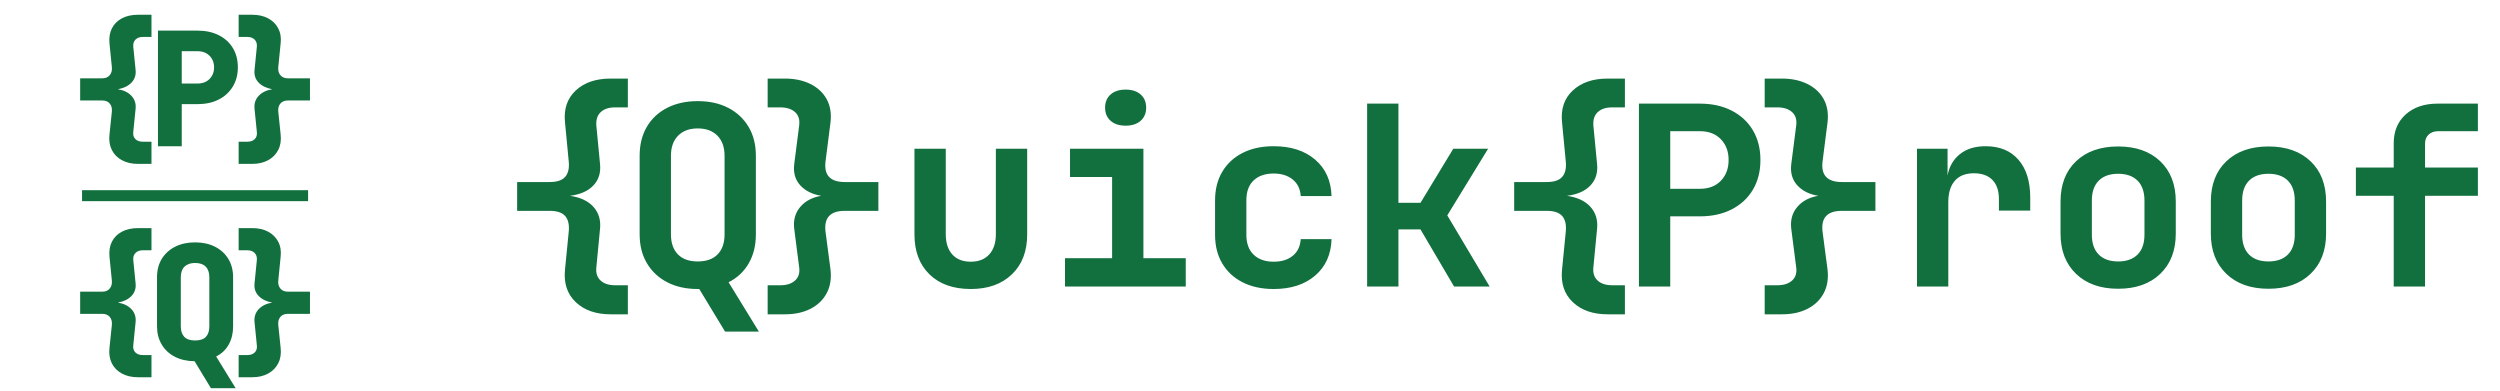
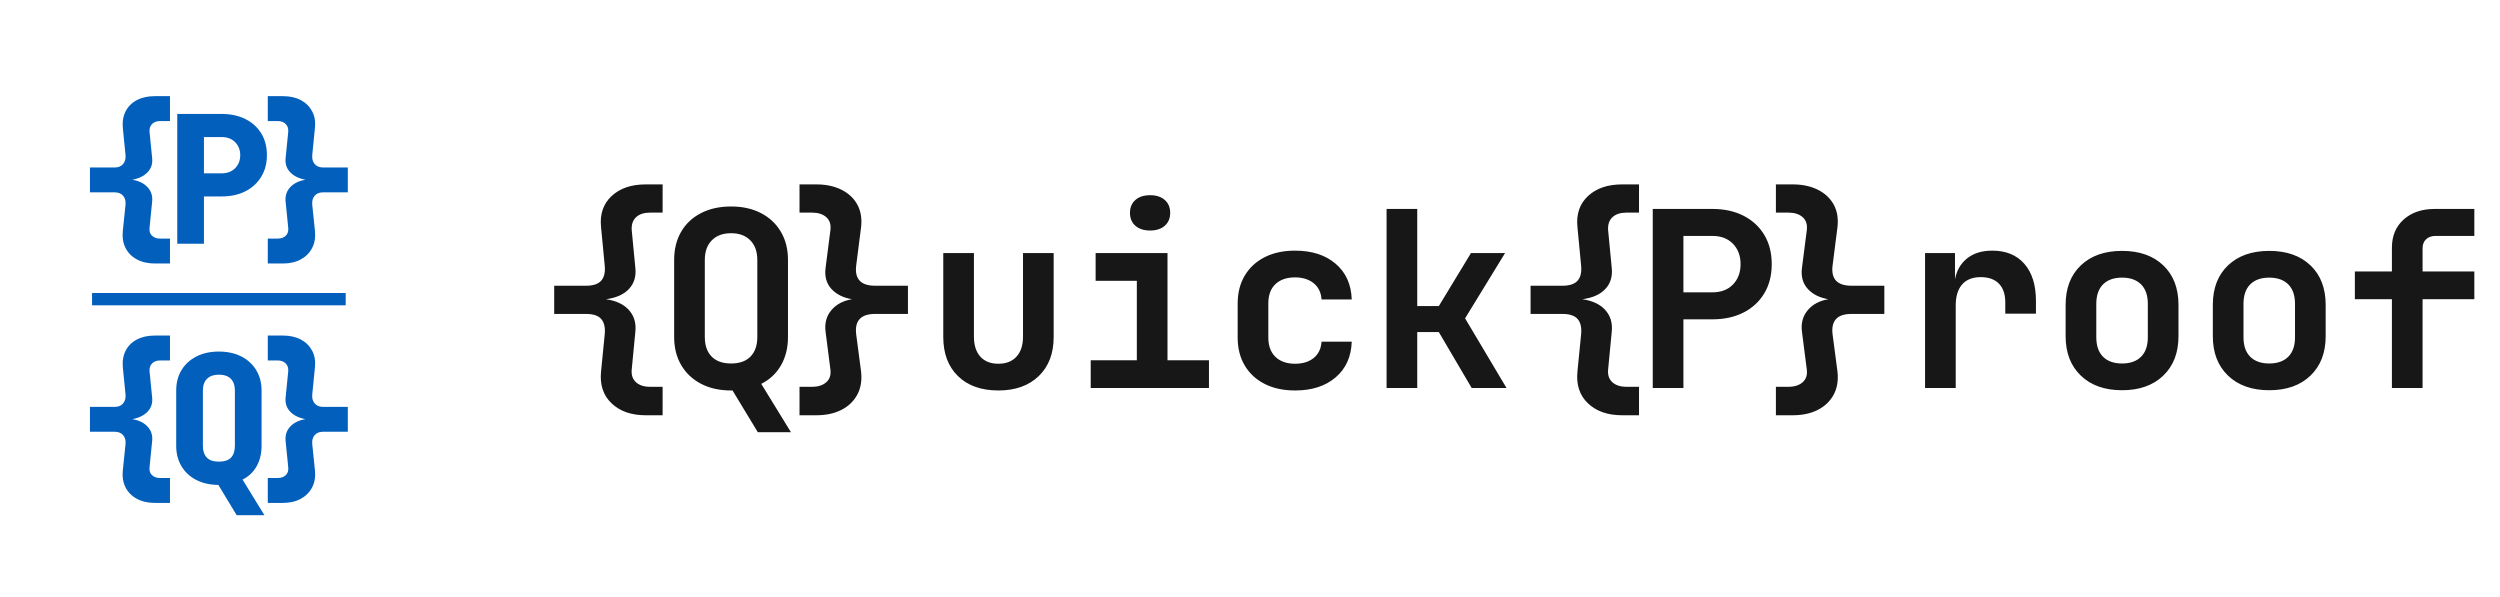
- <svg xmlns="http://www.w3.org/2000/svg" width="410.12" height="64" viewBox="0 0 410.12 64">
-   <g transform="scale(1)">
-     <path d="M22.64 26.886Q21.106 26.886 19.988 26.275Q18.87 25.664 18.337 24.585Q17.804 23.506 17.96 22.076L18.35 18.306Q18.428 17.474 17.999 16.98Q17.57 16.486 16.79 16.486H13.15V12.846H16.79Q17.57 12.846 17.999 12.339Q18.428 11.832 18.35 11.026L17.96 7.1Q17.83 5.696 18.363 4.643Q18.896 3.59 20.001 3.005Q21.106 2.42 22.64 2.42H24.85V6.06H23.42Q22.666 6.06 22.237 6.489Q21.808 6.918 21.86 7.62L22.25 11.546Q22.354 12.742 21.561 13.561Q20.768 14.38 19.338 14.64Q20.768 14.874 21.561 15.719Q22.354 16.564 22.25 17.786L21.86 21.686Q21.782 22.388 22.211 22.817Q22.64 23.246 23.42 23.246H24.85V26.886Z M25.916 24.0V5.02H32.39Q34.392 5.02 35.887 5.774Q37.382 6.528 38.201 7.88Q39.02 9.232 39.02 11.052Q39.02 12.846 38.188 14.211Q37.356 15.576 35.874 16.33Q34.392 17.084 32.39 17.084H29.816V24.0ZM29.816 13.704H32.39Q33.638 13.704 34.379 12.95Q35.12 12.196 35.12 11.052Q35.12 9.908 34.379 9.154Q33.638 8.4 32.39 8.4H29.816Z M39.15 26.886V23.246H40.58Q41.36 23.246 41.789 22.817Q42.218 22.388 42.14 21.686L41.75 17.786Q41.646 16.564 42.439 15.719Q43.232 14.874 44.662 14.64Q43.232 14.38 42.439 13.561Q41.646 12.742 41.75 11.546L42.14 7.62Q42.192 6.918 41.763 6.489Q41.334 6.06 40.58 6.06H39.15V2.42H41.36Q42.894 2.42 43.986 3.005Q45.078 3.59 45.637 4.643Q46.196 5.696 46.04 7.1L45.65 11.026Q45.572 11.832 46.001 12.339Q46.43 12.846 47.21 12.846H50.85V16.486H47.21Q46.43 16.486 46.001 16.98Q45.572 17.474 45.65 18.306L46.04 22.076Q46.196 23.506 45.65 24.585Q45.104 25.664 43.999 26.275Q42.894 26.886 41.36 26.886Z" fill="#12703f" />
-     <path d="M22.64 61.886Q21.106 61.886 19.988 61.275Q18.87 60.664 18.337 59.585Q17.804 58.506 17.96 57.076L18.35 53.306Q18.428 52.474 17.999 51.98Q17.57 51.486 16.79 51.486H13.15V47.846H16.79Q17.57 47.846 17.999 47.339Q18.428 46.832 18.35 46.026L17.96 42.1Q17.83 40.696 18.363 39.643Q18.896 38.59 20.001 38.005Q21.106 37.42 22.64 37.42H24.85V41.06H23.42Q22.666 41.06 22.237 41.489Q21.808 41.918 21.86 42.62L22.25 46.546Q22.354 47.742 21.561 48.561Q20.768 49.38 19.338 49.64Q20.768 49.874 21.561 50.719Q22.354 51.564 22.25 52.786L21.86 56.686Q21.782 57.388 22.211 57.817Q22.64 58.246 23.42 58.246H24.85V61.886Z M34.6 63.68 31.922 59.26Q30.05 59.234 28.672 58.519Q27.294 57.804 26.527 56.517Q25.76 55.23 25.76 53.54V45.48Q25.76 43.738 26.54 42.464Q27.32 41.19 28.724 40.475Q30.128 39.76 32.0 39.76Q33.872 39.76 35.276 40.475Q36.68 41.19 37.46 42.477Q38.24 43.764 38.24 45.48V53.54Q38.24 55.23 37.525 56.517Q36.81 57.804 35.458 58.48L38.656 63.68ZM32.0 55.854Q33.222 55.854 33.781 55.256Q34.34 54.658 34.34 53.54V45.48Q34.34 44.336 33.742 43.738Q33.144 43.14 32.0 43.14Q30.882 43.14 30.271 43.738Q29.66 44.336 29.66 45.48V53.54Q29.66 54.658 30.232 55.256Q30.804 55.854 32.0 55.854Z M39.15 61.886V58.246H40.58Q41.36 58.246 41.789 57.817Q42.218 57.388 42.14 56.686L41.75 52.786Q41.646 51.564 42.439 50.719Q43.232 49.874 44.662 49.64Q43.232 49.38 42.439 48.561Q41.646 47.742 41.75 46.546L42.14 42.62Q42.192 41.918 41.763 41.489Q41.334 41.06 40.58 41.06H39.15V37.42H41.36Q42.894 37.42 43.986 38.005Q45.078 38.59 45.637 39.643Q46.196 40.696 46.04 42.1L45.65 46.026Q45.572 46.832 46.001 47.339Q46.43 47.846 47.21 47.846H50.85V51.486H47.21Q46.43 51.486 46.001 51.98Q45.572 52.474 45.65 53.306L46.04 57.076Q46.196 58.506 45.65 59.585Q45.104 60.664 43.999 61.275Q42.894 61.886 41.36 61.886Z" fill="#12703f" />
-     <path d="M 13.46 31.2 h 37.08 v 1.8 h -37.08 Z" fill="#12703f" />
+ <svg xmlns="http://www.w3.org/2000/svg" width="502.55" height="120" viewBox="0 0 502.55 120">
+   <g transform="translate(0 16) scale(1.375)">
+     <path d="M22.64 26.886Q21.106 26.886 19.988 26.275Q18.87 25.664 18.337 24.585Q17.804 23.506 17.96 22.076L18.35 18.306Q18.428 17.474 17.999 16.98Q17.57 16.486 16.79 16.486H13.15V12.846H16.79Q17.57 12.846 17.999 12.339Q18.428 11.832 18.35 11.026L17.96 7.1Q17.83 5.696 18.363 4.643Q18.896 3.59 20.001 3.005Q21.106 2.42 22.64 2.42H24.85V6.06H23.42Q22.666 6.06 22.237 6.489Q21.808 6.918 21.86 7.62L22.25 11.546Q22.354 12.742 21.561 13.561Q20.768 14.38 19.338 14.64Q20.768 14.874 21.561 15.719Q22.354 16.564 22.25 17.786L21.86 21.686Q21.782 22.388 22.211 22.817Q22.64 23.246 23.42 23.246H24.85V26.886Z M25.916 24.0V5.02H32.39Q34.392 5.02 35.887 5.774Q37.382 6.528 38.201 7.88Q39.02 9.232 39.02 11.052Q39.02 12.846 38.188 14.211Q37.356 15.576 35.874 16.33Q34.392 17.084 32.39 17.084H29.816V24.0ZM29.816 13.704H32.39Q33.638 13.704 34.379 12.95Q35.12 12.196 35.12 11.052Q35.12 9.908 34.379 9.154Q33.638 8.4 32.39 8.4H29.816Z M39.15 26.886V23.246H40.58Q41.36 23.246 41.789 22.817Q42.218 22.388 42.14 21.686L41.75 17.786Q41.646 16.564 42.439 15.719Q43.232 14.874 44.662 14.64Q43.232 14.38 42.439 13.561Q41.646 12.742 41.75 11.546L42.14 7.62Q42.192 6.918 41.763 6.489Q41.334 6.06 40.58 6.06H39.15V2.42H41.36Q42.894 2.42 43.986 3.005Q45.078 3.59 45.637 4.643Q46.196 5.696 46.04 7.1L45.65 11.026Q45.572 11.832 46.001 12.339Q46.43 12.846 47.21 12.846H50.85V16.486H47.21Q46.43 16.486 46.001 16.98Q45.572 17.474 45.65 18.306L46.04 22.076Q46.196 23.506 45.65 24.585Q45.104 25.664 43.999 26.275Q42.894 26.886 41.36 26.886Z" fill="#025fbc" />
+     <path d="M22.64 61.886Q21.106 61.886 19.988 61.275Q18.87 60.664 18.337 59.585Q17.804 58.506 17.96 57.076L18.35 53.306Q18.428 52.474 17.999 51.98Q17.57 51.486 16.79 51.486H13.15V47.846H16.79Q17.57 47.846 17.999 47.339Q18.428 46.832 18.35 46.026L17.96 42.1Q17.83 40.696 18.363 39.643Q18.896 38.59 20.001 38.005Q21.106 37.42 22.64 37.42H24.85V41.06H23.42Q22.666 41.06 22.237 41.489Q21.808 41.918 21.86 42.62L22.25 46.546Q22.354 47.742 21.561 48.561Q20.768 49.38 19.338 49.64Q20.768 49.874 21.561 50.719Q22.354 51.564 22.25 52.786L21.86 56.686Q21.782 57.388 22.211 57.817Q22.64 58.246 23.42 58.246H24.85V61.886Z M34.6 63.68 31.922 59.26Q30.05 59.234 28.672 58.519Q27.294 57.804 26.527 56.517Q25.76 55.23 25.76 53.54V45.48Q25.76 43.738 26.54 42.464Q27.32 41.19 28.724 40.475Q30.128 39.76 32.0 39.76Q33.872 39.76 35.276 40.475Q36.68 41.19 37.46 42.477Q38.24 43.764 38.24 45.48V53.54Q38.24 55.23 37.525 56.517Q36.81 57.804 35.458 58.48L38.656 63.68ZM32.0 55.854Q33.222 55.854 33.781 55.256Q34.34 54.658 34.34 53.54V45.48Q34.34 44.336 33.742 43.738Q33.144 43.14 32.0 43.14Q30.882 43.14 30.271 43.738Q29.66 44.336 29.66 45.48V53.54Q29.66 54.658 30.232 55.256Q30.804 55.854 32.0 55.854Z M39.15 61.886V58.246H40.58Q41.36 58.246 41.789 57.817Q42.218 57.388 42.14 56.686L41.75 52.786Q41.646 51.564 42.439 50.719Q43.232 49.874 44.662 49.64Q43.232 49.38 42.439 48.561Q41.646 47.742 41.75 46.546L42.14 42.62Q42.192 41.918 41.763 41.489Q41.334 41.06 40.58 41.06H39.15V37.42H41.36Q42.894 37.42 43.986 38.005Q45.078 38.59 45.637 39.643Q46.196 40.696 46.04 42.1L45.65 46.026Q45.572 46.832 46.001 47.339Q46.43 47.846 47.21 47.846H50.85V51.486H47.21Q46.43 51.486 46.001 51.98Q45.572 52.474 45.65 53.306L46.04 57.076Q46.196 58.506 45.65 59.585Q45.104 60.664 43.999 61.275Q42.894 61.886 41.36 61.886Z" fill="#025fbc" />
+     <path d="M 13.46 31.2 h 37.08 v 1.8 h -37.08 Z" fill="#025fbc" />
  </g>
-   <g transform="translate(82.00 9.00)">
-     <path d="M18.164 42.562Q14.548 42.562 12.452 40.568Q10.356 38.575 10.685 35.247L11.301 29.0Q11.466 27.315 10.726 26.452Q9.986 25.589 8.178 25.589H2.836V20.863H8.178Q9.986 20.863 10.726 20.0Q11.466 19.137 11.301 17.493L10.685 11.041Q10.356 7.795 12.452 5.842Q14.548 3.89 18.164 3.89H21.0V8.616H18.904Q17.384 8.616 16.562 9.377Q15.74 10.137 15.822 11.534L16.438 17.945Q16.644 20.041 15.349 21.418Q14.055 22.795 11.507 23.123Q14.055 23.493 15.349 24.932Q16.644 26.37 16.438 28.507L15.822 34.918Q15.699 36.274 16.541 37.034Q17.384 37.795 18.904 37.795H21.0V42.562Z M36.945 45.397 32.712 38.411Q32.589 38.411 32.466 38.411Q29.589 38.411 27.452 37.301Q25.315 36.192 24.123 34.178Q22.932 32.164 22.932 29.452V16.548Q22.932 13.836 24.103 11.822Q25.274 9.808 27.432 8.699Q29.589 7.589 32.466 7.589Q35.342 7.589 37.479 8.699Q39.616 9.808 40.808 11.822Q42.0 13.836 42.0 16.548V29.452Q42.0 32.164 40.829 34.199Q39.658 36.233 37.521 37.301L42.493 45.397ZM32.466 33.89Q34.603 33.89 35.733 32.719Q36.863 31.548 36.863 29.452V16.548Q36.863 14.452 35.692 13.26Q34.521 12.068 32.466 12.068Q30.411 12.068 29.24 13.26Q28.068 14.452 28.068 16.548V29.452Q28.068 31.548 29.199 32.719Q30.329 33.89 32.466 33.89Z M43.932 42.562V37.795H46.027Q47.548 37.795 48.411 37.034Q49.274 36.274 49.11 34.918L48.288 28.507Q48.041 26.411 49.274 24.952Q50.507 23.493 52.726 23.123Q50.507 22.753 49.274 21.397Q48.041 20.041 48.288 17.945L49.11 11.534Q49.274 10.137 48.411 9.377Q47.548 8.616 46.027 8.616H43.932V3.89H46.767Q49.151 3.89 50.938 4.774Q52.726 5.658 53.61 7.26Q54.493 8.863 54.247 11.041L53.425 17.493Q53.014 20.863 56.589 20.863H62.096V25.589H56.589Q53.014 25.589 53.425 29.0L54.247 35.247Q54.493 37.466 53.61 39.11Q52.726 40.753 50.959 41.658Q49.192 42.562 46.767 42.562Z M77.26 38.411Q72.945 38.411 70.479 36.007Q68.014 33.603 68.014 29.452V15.397H73.151V29.411Q73.151 31.548 74.219 32.74Q75.288 33.932 77.26 33.932Q79.192 33.932 80.281 32.74Q81.37 31.548 81.37 29.411V15.397H86.507V29.452Q86.507 33.603 84.0 36.007Q81.493 38.411 77.26 38.411Z M92.712 38.0V33.356H100.438V20.041H93.534V15.397H105.575V33.356H112.521V38.0ZM102.658 11.616Q101.096 11.616 100.192 10.815Q99.288 10.014 99.288 8.658Q99.288 7.301 100.192 6.5Q101.096 5.699 102.658 5.699Q104.219 5.699 105.123 6.5Q106.027 7.301 106.027 8.658Q106.027 10.014 105.123 10.815Q104.219 11.616 102.658 11.616Z M126.945 38.411Q124.027 38.411 121.87 37.322Q119.712 36.233 118.521 34.24Q117.329 32.247 117.329 29.534V23.863Q117.329 21.151 118.521 19.158Q119.712 17.164 121.87 16.075Q124.027 14.986 126.945 14.986Q131.178 14.986 133.747 17.185Q136.315 19.384 136.438 23.164H131.384Q131.26 21.397 130.048 20.432Q128.836 19.466 126.945 19.466Q124.849 19.466 123.658 20.596Q122.466 21.726 122.466 23.822V29.534Q122.466 31.63 123.658 32.781Q124.849 33.932 126.945 33.932Q128.877 33.932 130.068 32.966Q131.26 32.0 131.384 30.233H136.438Q136.315 34.014 133.747 36.212Q131.178 38.411 126.945 38.411Z M142.274 38.0V8.0H147.411V24.274H151.027L156.411 15.397H162.123L155.425 26.329L162.37 38.0H156.534L151.027 28.63H147.411V38.0Z M181.726 42.562Q178.11 42.562 176.014 40.568Q173.918 38.575 174.247 35.247L174.863 29.0Q175.027 27.315 174.288 26.452Q173.548 25.589 171.74 25.589H166.397V20.863H171.74Q173.548 20.863 174.288 20.0Q175.027 19.137 174.863 17.493L174.247 11.041Q173.918 7.795 176.014 5.842Q178.11 3.89 181.726 3.89H184.562V8.616H182.466Q180.945 8.616 180.123 9.377Q179.301 10.137 179.384 11.534L180.0 17.945Q180.205 20.041 178.911 21.418Q177.616 22.795 175.068 23.123Q177.616 23.493 178.911 24.932Q180.205 26.37 180.0 28.507L179.384 34.918Q179.26 36.274 180.103 37.034Q180.945 37.795 182.466 37.795H184.562V42.562Z M186.863 38.0V8.0H196.849Q199.849 8.0 202.089 9.151Q204.329 10.301 205.562 12.377Q206.795 14.452 206.795 17.247Q206.795 20.041 205.562 22.116Q204.329 24.192 202.089 25.342Q199.849 26.493 196.849 26.493H192.0V38.0ZM192.0 21.973H196.849Q199.027 21.973 200.301 20.658Q201.575 19.342 201.575 17.247Q201.575 15.151 200.301 13.836Q199.027 12.521 196.849 12.521H192.0Z M207.493 42.562V37.795H209.589Q211.11 37.795 211.973 37.034Q212.836 36.274 212.671 34.918L211.849 28.507Q211.603 26.411 212.836 24.952Q214.068 23.493 216.288 23.123Q214.068 22.753 212.836 21.397Q211.603 20.041 211.849 17.945L212.671 11.534Q212.836 10.137 211.973 9.377Q211.11 8.616 209.589 8.616H207.493V3.89H210.329Q212.712 3.89 214.5 4.774Q216.288 5.658 217.171 7.26Q218.055 8.863 217.808 11.041L216.986 17.493Q216.575 20.863 220.151 20.863H225.658V25.589H220.151Q216.575 25.589 216.986 29.0L217.808 35.247Q218.055 37.466 217.171 39.11Q216.288 40.753 214.521 41.658Q212.753 42.562 210.329 42.562Z M232.479 38.0V15.397H237.493V19.795Q237.904 17.575 239.527 16.281Q241.151 14.986 243.74 14.986Q247.192 14.986 249.123 17.205Q251.055 19.425 251.055 23.411V25.548H245.918V23.658Q245.918 21.603 244.849 20.514Q243.781 19.425 241.808 19.425Q239.753 19.425 238.685 20.658Q237.616 21.89 237.616 24.151V38.0Z M265.479 38.37Q261.123 38.37 258.575 35.925Q256.027 33.479 256.027 29.329V24.068Q256.027 19.877 258.575 17.452Q261.123 15.027 265.479 15.027Q269.836 15.027 272.384 17.452Q274.932 19.877 274.932 24.068V29.329Q274.932 33.479 272.384 35.925Q269.836 38.37 265.479 38.37ZM265.479 33.89Q267.534 33.89 268.664 32.76Q269.795 31.63 269.795 29.493V23.904Q269.795 21.767 268.664 20.637Q267.534 19.507 265.479 19.507Q263.425 19.507 262.295 20.637Q261.164 21.767 261.164 23.904V29.493Q261.164 31.63 262.295 32.76Q263.425 33.89 265.479 33.89Z M290.137 38.37Q285.781 38.37 283.233 35.925Q280.685 33.479 280.685 29.329V24.068Q280.685 19.877 283.233 17.452Q285.781 15.027 290.137 15.027Q294.493 15.027 297.041 17.452Q299.589 19.877 299.589 24.068V29.329Q299.589 33.479 297.041 35.925Q294.493 38.37 290.137 38.37ZM290.137 33.89Q292.192 33.89 293.322 32.76Q294.452 31.63 294.452 29.493V23.904Q294.452 21.767 293.322 20.637Q292.192 19.507 290.137 19.507Q288.082 19.507 286.952 20.637Q285.822 21.767 285.822 23.904V29.493Q285.822 31.63 286.952 32.76Q288.082 33.89 290.137 33.89Z M310.685 38.0V23.123H304.479V18.479H310.685V14.493Q310.685 11.534 312.658 9.767Q314.63 8.0 317.877 8.0H324.493V12.521H318.0Q317.014 12.521 316.418 13.075Q315.822 13.63 315.822 14.575V18.479H324.493V23.123H315.822V38.0Z" fill="#12703f" />
+   <g transform="translate(108.00 32.40) scale(1.2)">
+     <path d="M18.164 42.562Q14.548 42.562 12.452 40.568Q10.356 38.575 10.685 35.247L11.301 29.0Q11.466 27.315 10.726 26.452Q9.986 25.589 8.178 25.589H2.836V20.863H8.178Q9.986 20.863 10.726 20.0Q11.466 19.137 11.301 17.493L10.685 11.041Q10.356 7.795 12.452 5.842Q14.548 3.89 18.164 3.89H21.0V8.616H18.904Q17.384 8.616 16.562 9.377Q15.74 10.137 15.822 11.534L16.438 17.945Q16.644 20.041 15.349 21.418Q14.055 22.795 11.507 23.123Q14.055 23.493 15.349 24.932Q16.644 26.37 16.438 28.507L15.822 34.918Q15.699 36.274 16.541 37.034Q17.384 37.795 18.904 37.795H21.0V42.562Z M36.945 45.397 32.712 38.411Q32.589 38.411 32.466 38.411Q29.589 38.411 27.452 37.301Q25.315 36.192 24.123 34.178Q22.932 32.164 22.932 29.452V16.548Q22.932 13.836 24.103 11.822Q25.274 9.808 27.432 8.699Q29.589 7.589 32.466 7.589Q35.342 7.589 37.479 8.699Q39.616 9.808 40.808 11.822Q42.0 13.836 42.0 16.548V29.452Q42.0 32.164 40.829 34.199Q39.658 36.233 37.521 37.301L42.493 45.397ZM32.466 33.89Q34.603 33.89 35.733 32.719Q36.863 31.548 36.863 29.452V16.548Q36.863 14.452 35.692 13.26Q34.521 12.068 32.466 12.068Q30.411 12.068 29.24 13.26Q28.068 14.452 28.068 16.548V29.452Q28.068 31.548 29.199 32.719Q30.329 33.89 32.466 33.89Z M43.932 42.562V37.795H46.027Q47.548 37.795 48.411 37.034Q49.274 36.274 49.11 34.918L48.288 28.507Q48.041 26.411 49.274 24.952Q50.507 23.493 52.726 23.123Q50.507 22.753 49.274 21.397Q48.041 20.041 48.288 17.945L49.11 11.534Q49.274 10.137 48.411 9.377Q47.548 8.616 46.027 8.616H43.932V3.89H46.767Q49.151 3.89 50.938 4.774Q52.726 5.658 53.61 7.26Q54.493 8.863 54.247 11.041L53.425 17.493Q53.014 20.863 56.589 20.863H62.096V25.589H56.589Q53.014 25.589 53.425 29.0L54.247 35.247Q54.493 37.466 53.61 39.11Q52.726 40.753 50.959 41.658Q49.192 42.562 46.767 42.562Z M77.26 38.411Q72.945 38.411 70.479 36.007Q68.014 33.603 68.014 29.452V15.397H73.151V29.411Q73.151 31.548 74.219 32.74Q75.288 33.932 77.26 33.932Q79.192 33.932 80.281 32.74Q81.37 31.548 81.37 29.411V15.397H86.507V29.452Q86.507 33.603 84.0 36.007Q81.493 38.411 77.26 38.411Z M92.712 38.0V33.356H100.438V20.041H93.534V15.397H105.575V33.356H112.521V38.0ZM102.658 11.616Q101.096 11.616 100.192 10.815Q99.288 10.014 99.288 8.658Q99.288 7.301 100.192 6.5Q101.096 5.699 102.658 5.699Q104.219 5.699 105.123 6.5Q106.027 7.301 106.027 8.658Q106.027 10.014 105.123 10.815Q104.219 11.616 102.658 11.616Z M126.945 38.411Q124.027 38.411 121.87 37.322Q119.712 36.233 118.521 34.24Q117.329 32.247 117.329 29.534V23.863Q117.329 21.151 118.521 19.158Q119.712 17.164 121.87 16.075Q124.027 14.986 126.945 14.986Q131.178 14.986 133.747 17.185Q136.315 19.384 136.438 23.164H131.384Q131.26 21.397 130.048 20.432Q128.836 19.466 126.945 19.466Q124.849 19.466 123.658 20.596Q122.466 21.726 122.466 23.822V29.534Q122.466 31.63 123.658 32.781Q124.849 33.932 126.945 33.932Q128.877 33.932 130.068 32.966Q131.26 32.0 131.384 30.233H136.438Q136.315 34.014 133.747 36.212Q131.178 38.411 126.945 38.411Z M142.274 38.0V8.0H147.411V24.274H151.027L156.411 15.397H162.123L155.425 26.329L162.37 38.0H156.534L151.027 28.63H147.411V38.0Z M181.726 42.562Q178.11 42.562 176.014 40.568Q173.918 38.575 174.247 35.247L174.863 29.0Q175.027 27.315 174.288 26.452Q173.548 25.589 171.74 25.589H166.397V20.863H171.74Q173.548 20.863 174.288 20.0Q175.027 19.137 174.863 17.493L174.247 11.041Q173.918 7.795 176.014 5.842Q178.11 3.89 181.726 3.89H184.562V8.616H182.466Q180.945 8.616 180.123 9.377Q179.301 10.137 179.384 11.534L180.0 17.945Q180.205 20.041 178.911 21.418Q177.616 22.795 175.068 23.123Q177.616 23.493 178.911 24.932Q180.205 26.37 180.0 28.507L179.384 34.918Q179.26 36.274 180.103 37.034Q180.945 37.795 182.466 37.795H184.562V42.562Z M186.863 38.0V8.0H196.849Q199.849 8.0 202.089 9.151Q204.329 10.301 205.562 12.377Q206.795 14.452 206.795 17.247Q206.795 20.041 205.562 22.116Q204.329 24.192 202.089 25.342Q199.849 26.493 196.849 26.493H192.0V38.0ZM192.0 21.973H196.849Q199.027 21.973 200.301 20.658Q201.575 19.342 201.575 17.247Q201.575 15.151 200.301 13.836Q199.027 12.521 196.849 12.521H192.0Z M207.493 42.562V37.795H209.589Q211.11 37.795 211.973 37.034Q212.836 36.274 212.671 34.918L211.849 28.507Q211.603 26.411 212.836 24.952Q214.068 23.493 216.288 23.123Q214.068 22.753 212.836 21.397Q211.603 20.041 211.849 17.945L212.671 11.534Q212.836 10.137 211.973 9.377Q211.11 8.616 209.589 8.616H207.493V3.89H210.329Q212.712 3.89 214.5 4.774Q216.288 5.658 217.171 7.26Q218.055 8.863 217.808 11.041L216.986 17.493Q216.575 20.863 220.151 20.863H225.658V25.589H220.151Q216.575 25.589 216.986 29.0L217.808 35.247Q218.055 37.466 217.171 39.11Q216.288 40.753 214.521 41.658Q212.753 42.562 210.329 42.562Z M232.479 38.0V15.397H237.493V19.795Q237.904 17.575 239.527 16.281Q241.151 14.986 243.74 14.986Q247.192 14.986 249.123 17.205Q251.055 19.425 251.055 23.411V25.548H245.918V23.658Q245.918 21.603 244.849 20.514Q243.781 19.425 241.808 19.425Q239.753 19.425 238.685 20.658Q237.616 21.89 237.616 24.151V38.0Z M265.479 38.37Q261.123 38.37 258.575 35.925Q256.027 33.479 256.027 29.329V24.068Q256.027 19.877 258.575 17.452Q261.123 15.027 265.479 15.027Q269.836 15.027 272.384 17.452Q274.932 19.877 274.932 24.068V29.329Q274.932 33.479 272.384 35.925Q269.836 38.37 265.479 38.37ZM265.479 33.89Q267.534 33.89 268.664 32.76Q269.795 31.63 269.795 29.493V23.904Q269.795 21.767 268.664 20.637Q267.534 19.507 265.479 19.507Q263.425 19.507 262.295 20.637Q261.164 21.767 261.164 23.904V29.493Q261.164 31.63 262.295 32.76Q263.425 33.89 265.479 33.89Z M290.137 38.37Q285.781 38.37 283.233 35.925Q280.685 33.479 280.685 29.329V24.068Q280.685 19.877 283.233 17.452Q285.781 15.027 290.137 15.027Q294.493 15.027 297.041 17.452Q299.589 19.877 299.589 24.068V29.329Q299.589 33.479 297.041 35.925Q294.493 38.37 290.137 38.37ZM290.137 33.89Q292.192 33.89 293.322 32.76Q294.452 31.63 294.452 29.493V23.904Q294.452 21.767 293.322 20.637Q292.192 19.507 290.137 19.507Q288.082 19.507 286.952 20.637Q285.822 21.767 285.822 23.904V29.493Q285.822 31.63 286.952 32.76Q288.082 33.89 290.137 33.89Z M310.685 38.0V23.123H304.479V18.479H310.685V14.493Q310.685 11.534 312.658 9.767Q314.63 8.0 317.877 8.0H324.493V12.521H318.0Q317.014 12.521 316.418 13.075Q315.822 13.63 315.822 14.575V18.479H324.493V23.123H315.822V38.0Z" fill="#171717" />
  </g>
</svg>
